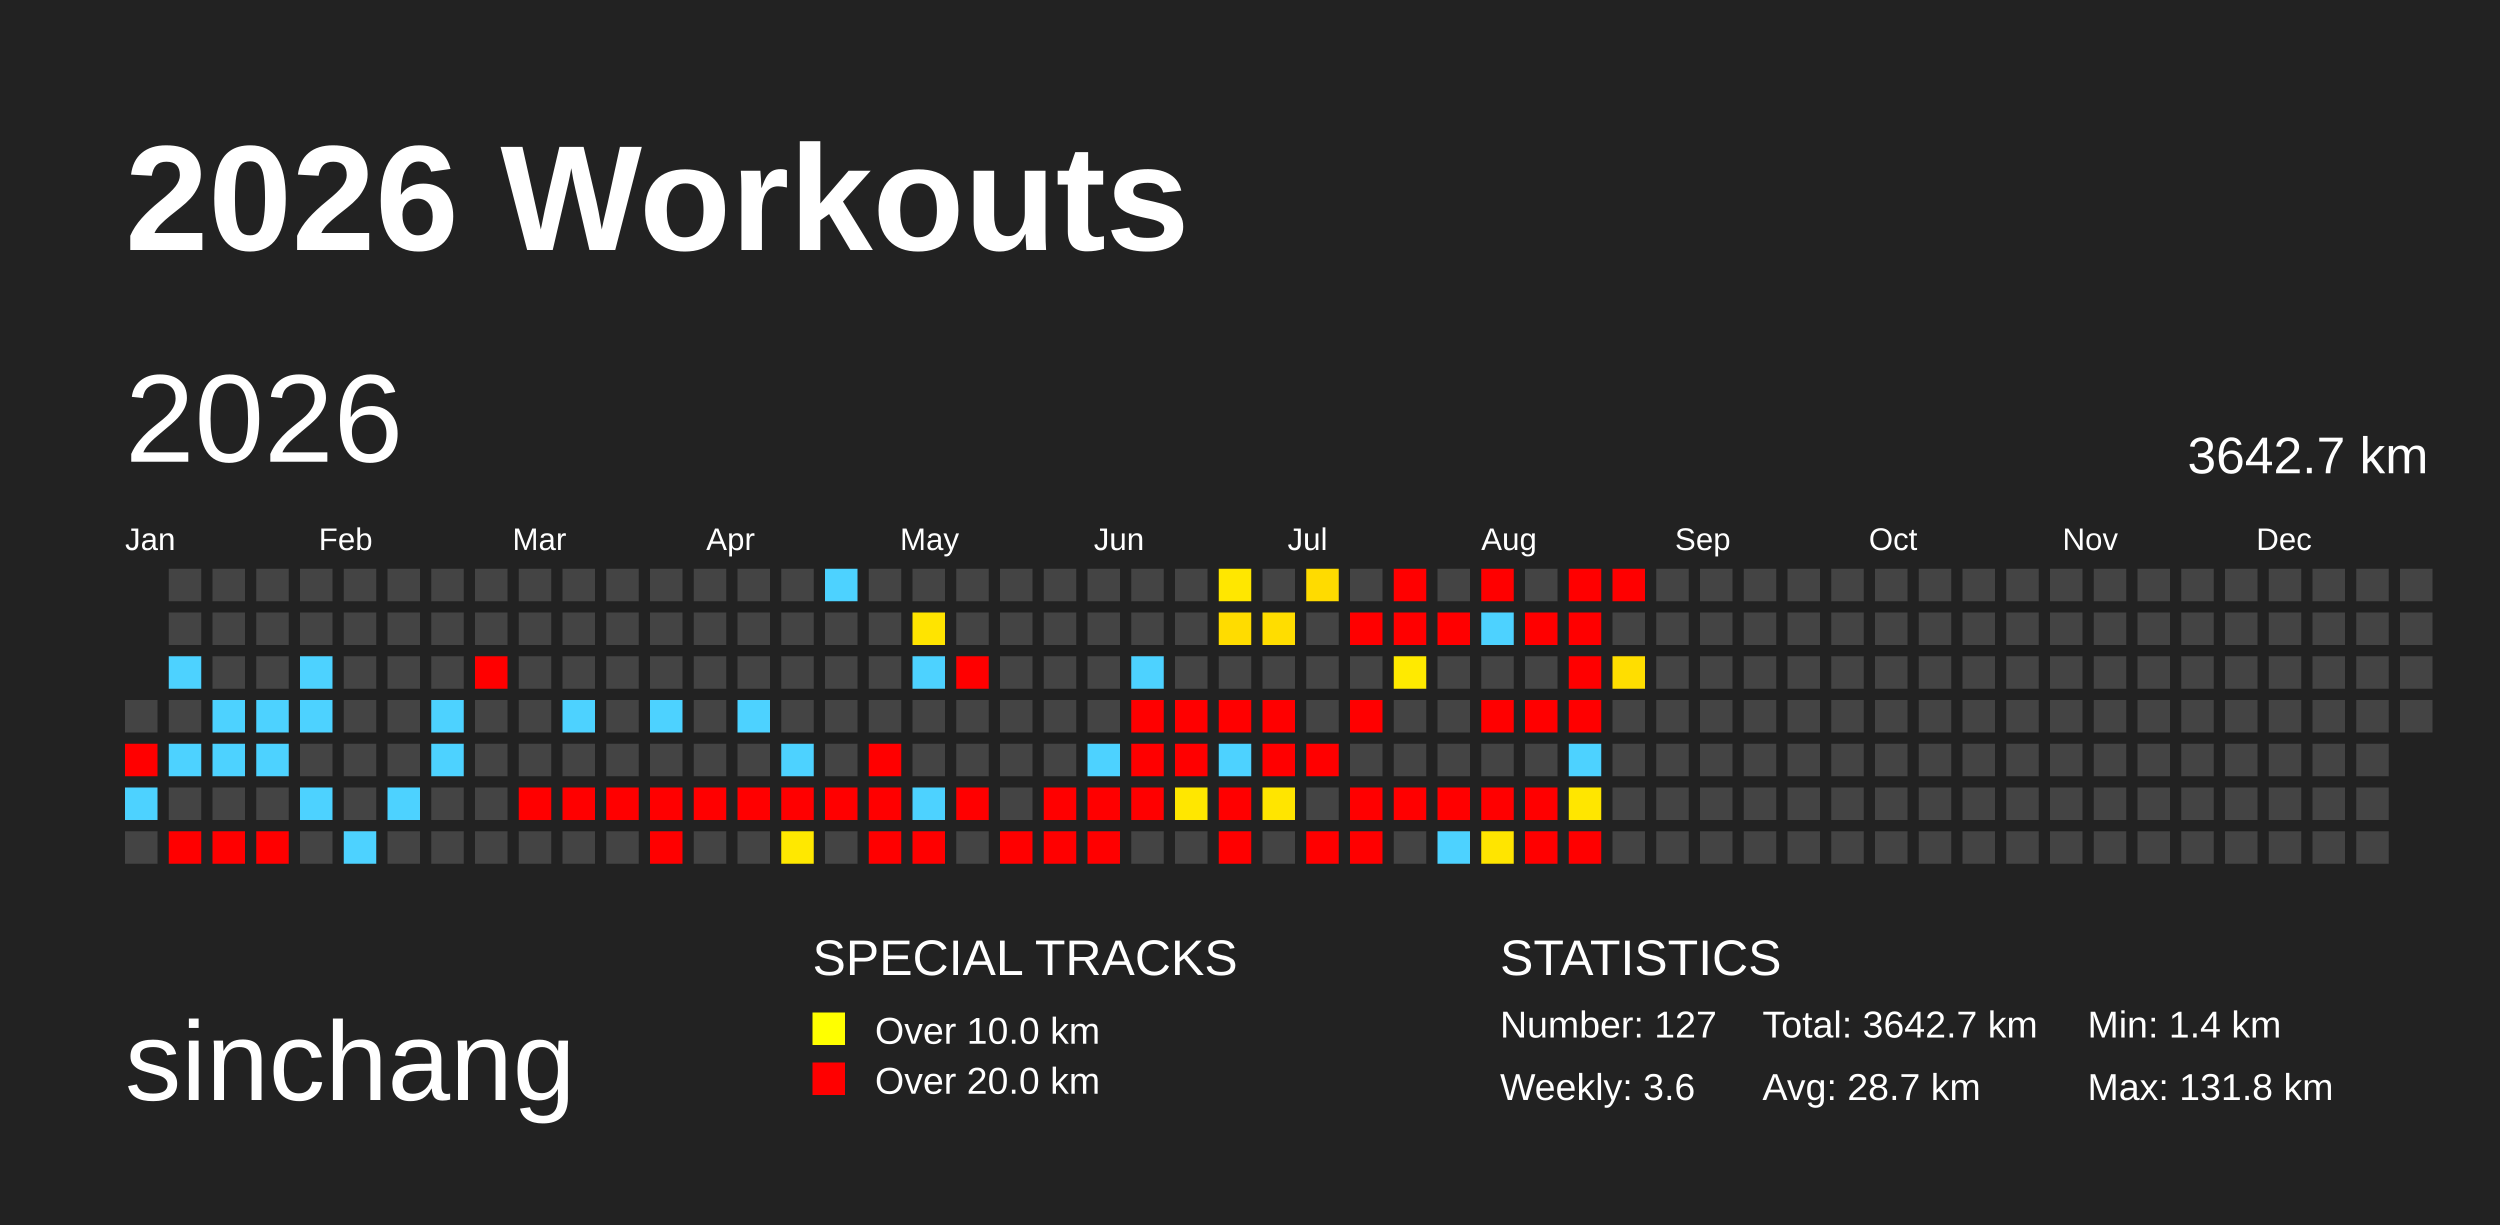
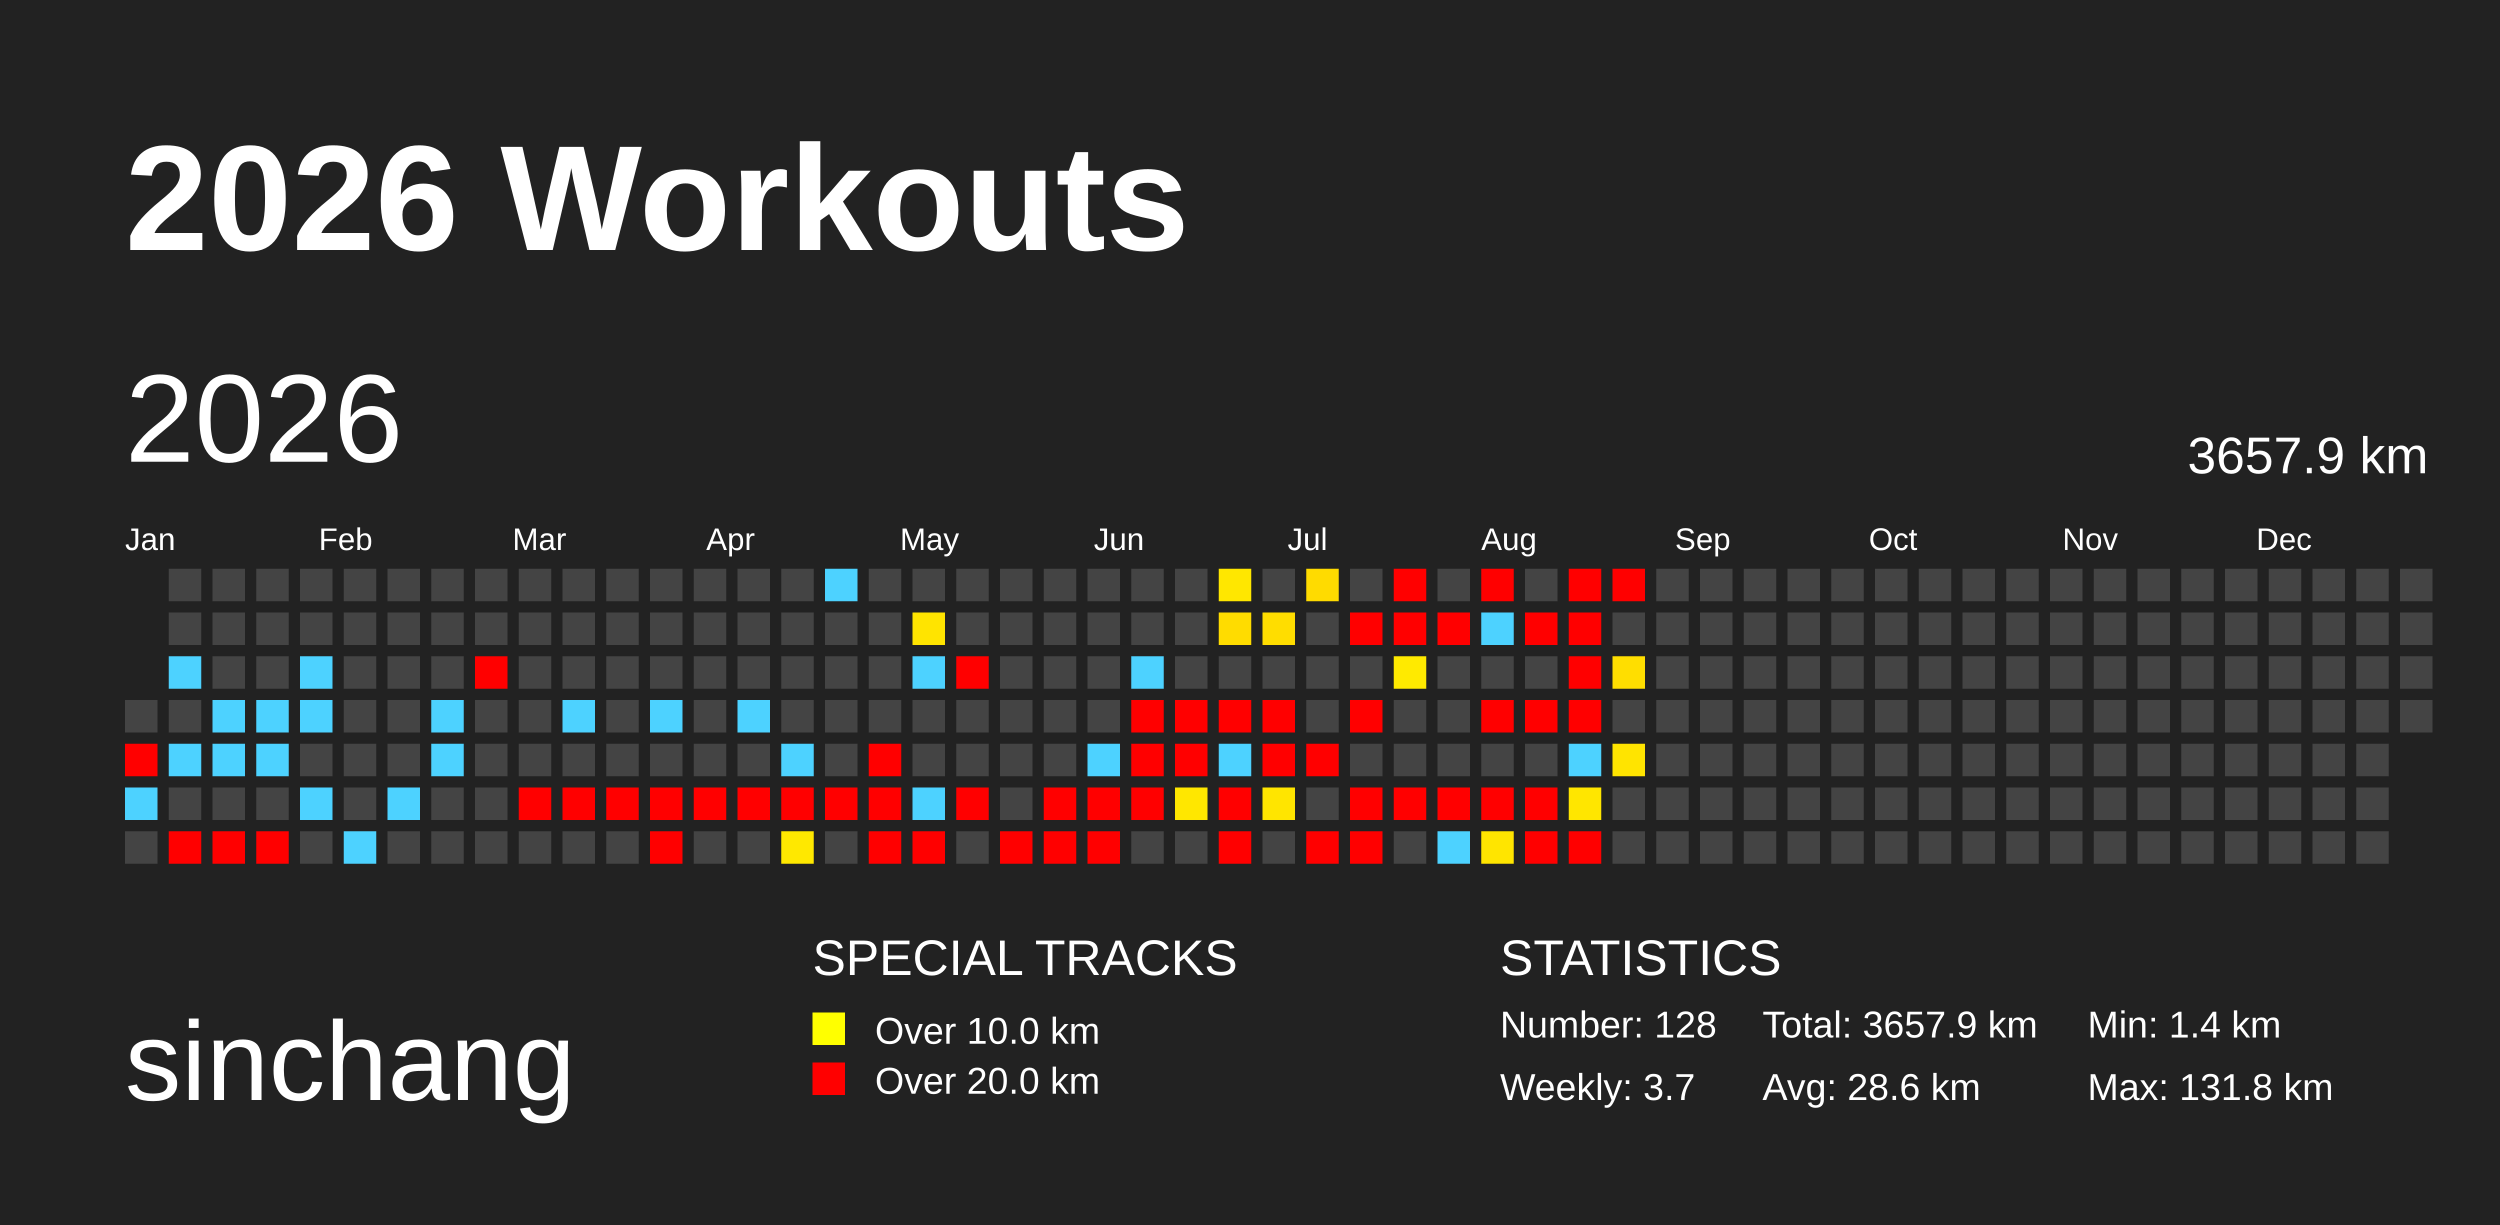
<svg xmlns="http://www.w3.org/2000/svg" baseProfile="full" height="98mm" version="1.1" viewBox="0,0,200,98" width="200mm">
  <defs>
    <pattern height="2" id="indoor-stripe" patternUnits="userSpaceOnUse" width="2">
      <line stroke="white" stroke-opacity="0.45" stroke-width="0.5" x1="0" x2="2" y1="2" y2="0" />
    </pattern>
  </defs>
  <rect fill="#222222" height="98" width="200" x="0" y="0" />
  <text fill="#FFFFFF" style="font-size:12px; font-family:Arial; font-weight:bold;" x="10" y="20">2026 Workouts</text>
  <text fill="#FFFFFF" style="font-size:9px; font-family:Arial" x="10" y="88">sinchang</text>
  <text fill="#FFFFFF" style="font-size:4px; font-family:Arial" x="65" y="78">SPECIAL TRACKS</text>
  <rect fill="yellow" height="2.6" width="2.6" x="65" y="81" />
  <text fill="#FFFFFF" style="font-size:3px; font-family:Arial" x="70" y="83.5">Over 10.0 km</text>
  <rect fill="red" height="2.6" width="2.6" x="65" y="85" />
  <text fill="#FFFFFF" style="font-size:3px; font-family:Arial" x="70" y="87.5">Over 20.0 km</text>
  <text fill="#FFFFFF" style="font-size:4px; font-family:Arial" x="120" y="78">STATISTICS</text>
-   <text fill="#FFFFFF" style="font-size:3px; font-family:Arial" x="120" y="83">Number: 127</text>
-   <text fill="#FFFFFF" style="font-size:3px; font-family:Arial" x="120" y="88">Weekly: 3.6</text>
-   <text fill="#FFFFFF" style="font-size:3px; font-family:Arial" x="141" y="83">Total: 3642.7 km</text>
-   <text fill="#FFFFFF" style="font-size:3px; font-family:Arial" x="141" y="88">Avg: 28.7 km</text>
+   <text fill="#FFFFFF" style="font-size:3px; font-family:Arial" x="120" y="83">Number: 128</text>
+   <text fill="#FFFFFF" style="font-size:3px; font-family:Arial" x="120" y="88">Weekly: 3.7</text>
+   <text fill="#FFFFFF" style="font-size:3px; font-family:Arial" x="141" y="83">Total: 3657.9 km</text>
+   <text fill="#FFFFFF" style="font-size:3px; font-family:Arial" x="141" y="88">Avg: 28.6 km</text>
  <text fill="#FFFFFF" style="font-size:3px; font-family:Arial" x="167" y="83">Min: 1.4 km</text>
  <text fill="#FFFFFF" style="font-size:3px; font-family:Arial" x="167" y="88">Max: 131.8 km</text>
  <text dominant-baseline="hanging" fill="#FFFFFF" style="font-size:10.0px; font-family:Arial;" x="10" y="30">2026</text>
-   <text dominant-baseline="hanging" fill="#FFFFFF" style="font-size:4.125px; font-family:Arial;" x="175" y="35">3642.7 km</text>
+   <text dominant-baseline="hanging" fill="#FFFFFF" style="font-size:4.125px; font-family:Arial;" x="175" y="35">3657.9 km</text>
  <text fill="#FFFFFF" style="font-size:2.5px; font-family:Arial" x="10.0" y="44">Jan</text>
  <text fill="#FFFFFF" style="font-size:2.5px; font-family:Arial" x="25.5" y="44">Feb</text>
  <text fill="#FFFFFF" style="font-size:2.5px; font-family:Arial" x="41.0" y="44">Mar</text>
  <text fill="#FFFFFF" style="font-size:2.5px; font-family:Arial" x="56.5" y="44">Apr</text>
  <text fill="#FFFFFF" style="font-size:2.5px; font-family:Arial" x="72.0" y="44">May</text>
  <text fill="#FFFFFF" style="font-size:2.5px; font-family:Arial" x="87.5" y="44">Jun</text>
  <text fill="#FFFFFF" style="font-size:2.5px; font-family:Arial" x="103.0" y="44">Jul</text>
  <text fill="#FFFFFF" style="font-size:2.5px; font-family:Arial" x="118.5" y="44">Aug</text>
  <text fill="#FFFFFF" style="font-size:2.5px; font-family:Arial" x="134.0" y="44">Sep</text>
  <text fill="#FFFFFF" style="font-size:2.5px; font-family:Arial" x="149.5" y="44">Oct</text>
  <text fill="#FFFFFF" style="font-size:2.5px; font-family:Arial" x="165.0" y="44">Nov</text>
  <text fill="#FFFFFF" style="font-size:2.5px; font-family:Arial" x="180.5" y="44">Dec</text>
  <rect fill="#444444" height="2.6" width="2.6" x="10.0" y="56.0" />
  <rect fill="red" height="2.6" width="2.6" x="10.0" y="59.5" />
  <rect fill="#4dd2ff" height="2.6" width="2.6" x="10.0" y="63.0" />
  <rect fill="#444444" height="2.6" width="2.6" x="10.0" y="66.5" />
  <rect fill="#444444" height="2.6" width="2.6" x="13.5" y="45.5" />
  <rect fill="#444444" height="2.6" width="2.6" x="13.5" y="49.0" />
  <rect fill="#4dd2ff" height="2.6" width="2.6" x="13.5" y="52.5" />
  <rect fill="#444444" height="2.6" width="2.6" x="13.5" y="56.0" />
  <rect fill="#4dd2ff" height="2.6" width="2.6" x="13.5" y="59.5" />
  <rect fill="#444444" height="2.6" width="2.6" x="13.5" y="63.0" />
  <rect fill="red" height="2.6" width="2.6" x="13.5" y="66.5" />
  <rect fill="#444444" height="2.6" width="2.6" x="17.0" y="45.5" />
  <rect fill="#444444" height="2.6" width="2.6" x="17.0" y="49.0" />
  <rect fill="#444444" height="2.6" width="2.6" x="17.0" y="52.5" />
  <rect fill="#4dd2ff" height="2.6" width="2.6" x="17.0" y="56.0" />
  <rect fill="#4dd2ff" height="2.6" width="2.6" x="17.0" y="59.5" />
  <rect fill="#444444" height="2.6" width="2.6" x="17.0" y="63.0" />
  <rect fill="red" height="2.6" width="2.6" x="17.0" y="66.5" />
  <rect fill="#444444" height="2.6" width="2.6" x="20.5" y="45.5" />
  <rect fill="#444444" height="2.6" width="2.6" x="20.5" y="49.0" />
  <rect fill="#444444" height="2.6" width="2.6" x="20.5" y="52.5" />
  <rect fill="#4dd2ff" height="2.6" width="2.6" x="20.5" y="56.0" />
  <rect fill="#4dd2ff" height="2.6" width="2.6" x="20.5" y="59.5" />
  <rect fill="#444444" height="2.6" width="2.6" x="20.5" y="63.0" />
  <rect fill="red" height="2.6" width="2.6" x="20.5" y="66.5" />
  <rect fill="#444444" height="2.6" width="2.6" x="24.0" y="45.5" />
  <rect fill="#444444" height="2.6" width="2.6" x="24.0" y="49.0" />
  <rect fill="#4dd2ff" height="2.6" width="2.6" x="24.0" y="52.5" />
  <rect fill="#4dd2ff" height="2.6" width="2.6" x="24.0" y="56.0" />
  <rect fill="#444444" height="2.6" width="2.6" x="24.0" y="59.5" />
  <rect fill="#4dd2ff" height="2.6" width="2.6" x="24.0" y="63.0" />
  <rect fill="#444444" height="2.6" width="2.6" x="24.0" y="66.5" />
  <rect fill="#444444" height="2.6" width="2.6" x="27.5" y="45.5" />
  <rect fill="#444444" height="2.6" width="2.6" x="27.5" y="49.0" />
  <rect fill="#444444" height="2.6" width="2.6" x="27.5" y="52.5" />
  <rect fill="#444444" height="2.6" width="2.6" x="27.5" y="56.0" />
  <rect fill="#444444" height="2.6" width="2.6" x="27.5" y="59.5" />
  <rect fill="#444444" height="2.6" width="2.6" x="27.5" y="63.0" />
  <rect fill="#4dd2ff" height="2.6" width="2.6" x="27.5" y="66.5" />
  <rect fill="#444444" height="2.6" width="2.6" x="31.0" y="45.5" />
  <rect fill="#444444" height="2.6" width="2.6" x="31.0" y="49.0" />
  <rect fill="#444444" height="2.6" width="2.6" x="31.0" y="52.5" />
  <rect fill="#444444" height="2.6" width="2.6" x="31.0" y="56.0" />
  <rect fill="#444444" height="2.6" width="2.6" x="31.0" y="59.5" />
  <rect fill="#4dd2ff" height="2.6" width="2.6" x="31.0" y="63.0" />
  <rect fill="#444444" height="2.6" width="2.6" x="31.0" y="66.5" />
  <rect fill="#444444" height="2.6" width="2.6" x="34.5" y="45.5" />
  <rect fill="#444444" height="2.6" width="2.6" x="34.5" y="49.0" />
  <rect fill="#444444" height="2.6" width="2.6" x="34.5" y="52.5" />
  <rect fill="#4dd2ff" height="2.6" width="2.6" x="34.5" y="56.0" />
  <rect fill="#4dd2ff" height="2.6" width="2.6" x="34.5" y="59.5" />
  <rect fill="#444444" height="2.6" width="2.6" x="34.5" y="63.0" />
  <rect fill="#444444" height="2.6" width="2.6" x="34.5" y="66.5" />
  <rect fill="#444444" height="2.6" width="2.6" x="38.0" y="45.5" />
  <rect fill="#444444" height="2.6" width="2.6" x="38.0" y="49.0" />
  <rect fill="red" height="2.6" width="2.6" x="38.0" y="52.5" />
  <rect fill="#444444" height="2.6" width="2.6" x="38.0" y="56.0" />
  <rect fill="#444444" height="2.6" width="2.6" x="38.0" y="59.5" />
  <rect fill="#444444" height="2.6" width="2.6" x="38.0" y="63.0" />
  <rect fill="#444444" height="2.6" width="2.6" x="38.0" y="66.5" />
  <rect fill="#444444" height="2.6" width="2.6" x="41.5" y="45.5" />
  <rect fill="#444444" height="2.6" width="2.6" x="41.5" y="49.0" />
  <rect fill="#444444" height="2.6" width="2.6" x="41.5" y="52.5" />
  <rect fill="#444444" height="2.6" width="2.6" x="41.5" y="56.0" />
  <rect fill="#444444" height="2.6" width="2.6" x="41.5" y="59.5" />
  <rect fill="red" height="2.6" width="2.6" x="41.5" y="63.0" />
  <rect fill="#444444" height="2.6" width="2.6" x="41.5" y="66.5" />
  <rect fill="#444444" height="2.6" width="2.6" x="45.0" y="45.5" />
  <rect fill="#444444" height="2.6" width="2.6" x="45.0" y="49.0" />
  <rect fill="#444444" height="2.6" width="2.6" x="45.0" y="52.5" />
  <rect fill="#4dd2ff" height="2.6" width="2.6" x="45.0" y="56.0" />
  <rect fill="#444444" height="2.6" width="2.6" x="45.0" y="59.5" />
  <rect fill="red" height="2.6" width="2.6" x="45.0" y="63.0" />
  <rect fill="#444444" height="2.6" width="2.6" x="45.0" y="66.5" />
  <rect fill="#444444" height="2.6" width="2.6" x="48.5" y="45.5" />
  <rect fill="#444444" height="2.6" width="2.6" x="48.5" y="49.0" />
  <rect fill="#444444" height="2.6" width="2.6" x="48.5" y="52.5" />
  <rect fill="#444444" height="2.6" width="2.6" x="48.5" y="56.0" />
  <rect fill="#444444" height="2.6" width="2.6" x="48.5" y="59.5" />
  <rect fill="red" height="2.6" width="2.6" x="48.5" y="63.0" />
  <rect fill="#444444" height="2.6" width="2.6" x="48.5" y="66.5" />
  <rect fill="#444444" height="2.6" width="2.6" x="52.0" y="45.5" />
  <rect fill="#444444" height="2.6" width="2.6" x="52.0" y="49.0" />
  <rect fill="#444444" height="2.6" width="2.6" x="52.0" y="52.5" />
  <rect fill="#4dd2ff" height="2.6" width="2.6" x="52.0" y="56.0" />
  <rect fill="#444444" height="2.6" width="2.6" x="52.0" y="59.5" />
  <rect fill="red" height="2.6" width="2.6" x="52.0" y="63.0" />
  <rect fill="red" height="2.6" width="2.6" x="52.0" y="66.5" />
  <rect fill="#444444" height="2.6" width="2.6" x="55.5" y="45.5" />
  <rect fill="#444444" height="2.6" width="2.6" x="55.5" y="49.0" />
  <rect fill="#444444" height="2.6" width="2.6" x="55.5" y="52.5" />
  <rect fill="#444444" height="2.6" width="2.6" x="55.5" y="56.0" />
  <rect fill="#444444" height="2.6" width="2.6" x="55.5" y="59.5" />
  <rect fill="red" height="2.6" width="2.6" x="55.5" y="63.0" />
  <rect fill="#444444" height="2.6" width="2.6" x="55.5" y="66.5" />
  <rect fill="#444444" height="2.6" width="2.6" x="59.0" y="45.5" />
  <rect fill="#444444" height="2.6" width="2.6" x="59.0" y="49.0" />
  <rect fill="#444444" height="2.6" width="2.6" x="59.0" y="52.5" />
  <rect fill="#4dd2ff" height="2.6" width="2.6" x="59.0" y="56.0" />
  <rect fill="#444444" height="2.6" width="2.6" x="59.0" y="59.5" />
  <rect fill="red" height="2.6" width="2.6" x="59.0" y="63.0" />
  <rect fill="#444444" height="2.6" width="2.6" x="59.0" y="66.5" />
  <rect fill="#444444" height="2.6" width="2.6" x="62.5" y="45.5" />
  <rect fill="#444444" height="2.6" width="2.6" x="62.5" y="49.0" />
  <rect fill="#444444" height="2.6" width="2.6" x="62.5" y="52.5" />
  <rect fill="#444444" height="2.6" width="2.6" x="62.5" y="56.0" />
  <rect fill="#4dd2ff" height="2.6" width="2.6" x="62.5" y="59.5" />
  <rect fill="red" height="2.6" width="2.6" x="62.5" y="63.0" />
  <rect fill="#ffe800" height="2.6" width="2.6" x="62.5" y="66.5" />
  <rect fill="#4dd2ff" height="2.6" width="2.6" x="66.0" y="45.5" />
  <rect fill="#444444" height="2.6" width="2.6" x="66.0" y="49.0" />
  <rect fill="#444444" height="2.6" width="2.6" x="66.0" y="52.5" />
  <rect fill="#444444" height="2.6" width="2.6" x="66.0" y="56.0" />
  <rect fill="#444444" height="2.6" width="2.6" x="66.0" y="59.5" />
  <rect fill="red" height="2.6" width="2.6" x="66.0" y="63.0" />
  <rect fill="#444444" height="2.6" width="2.6" x="66.0" y="66.5" />
  <rect fill="#444444" height="2.6" width="2.6" x="69.5" y="45.5" />
  <rect fill="#444444" height="2.6" width="2.6" x="69.5" y="49.0" />
  <rect fill="#444444" height="2.6" width="2.6" x="69.5" y="52.5" />
  <rect fill="#444444" height="2.6" width="2.6" x="69.5" y="56.0" />
  <rect fill="red" height="2.6" width="2.6" x="69.5" y="59.5" />
  <rect fill="red" height="2.6" width="2.6" x="69.5" y="63.0" />
  <rect fill="red" height="2.6" width="2.6" x="69.5" y="66.5" />
  <rect fill="#444444" height="2.6" width="2.6" x="73.0" y="45.5" />
  <rect fill="#ffe400" height="2.6" width="2.6" x="73.0" y="49.0" />
  <rect fill="#4dd2ff" height="2.6" width="2.6" x="73.0" y="52.5" />
  <rect fill="#444444" height="2.6" width="2.6" x="73.0" y="56.0" />
  <rect fill="#444444" height="2.6" width="2.6" x="73.0" y="59.5" />
  <rect fill="#4dd2ff" height="2.6" width="2.6" x="73.0" y="63.0" />
  <rect fill="red" height="2.6" width="2.6" x="73.0" y="66.5" />
  <rect fill="#444444" height="2.6" width="2.6" x="76.5" y="45.5" />
  <rect fill="#444444" height="2.6" width="2.6" x="76.5" y="49.0" />
  <rect fill="red" height="2.6" width="2.6" x="76.5" y="52.5" />
  <rect fill="#444444" height="2.6" width="2.6" x="76.5" y="56.0" />
  <rect fill="#444444" height="2.6" width="2.6" x="76.5" y="59.5" />
  <rect fill="red" height="2.6" width="2.6" x="76.5" y="63.0" />
  <rect fill="#444444" height="2.6" width="2.6" x="76.5" y="66.5" />
  <rect fill="#444444" height="2.6" width="2.6" x="80.0" y="45.5" />
  <rect fill="#444444" height="2.6" width="2.6" x="80.0" y="49.0" />
  <rect fill="#444444" height="2.6" width="2.6" x="80.0" y="52.5" />
  <rect fill="#444444" height="2.6" width="2.6" x="80.0" y="56.0" />
  <rect fill="#444444" height="2.6" width="2.6" x="80.0" y="59.5" />
  <rect fill="#444444" height="2.6" width="2.6" x="80.0" y="63.0" />
  <rect fill="red" height="2.6" width="2.6" x="80.0" y="66.5" />
  <rect fill="#444444" height="2.6" width="2.6" x="83.5" y="45.5" />
  <rect fill="#444444" height="2.6" width="2.6" x="83.5" y="49.0" />
  <rect fill="#444444" height="2.6" width="2.6" x="83.5" y="52.5" />
  <rect fill="#444444" height="2.6" width="2.6" x="83.5" y="56.0" />
  <rect fill="#444444" height="2.6" width="2.6" x="83.5" y="59.5" />
  <rect fill="red" height="2.6" width="2.6" x="83.5" y="63.0" />
  <rect fill="red" height="2.6" width="2.6" x="83.5" y="66.5" />
  <rect fill="#444444" height="2.6" width="2.6" x="87.0" y="45.5" />
  <rect fill="#444444" height="2.6" width="2.6" x="87.0" y="49.0" />
  <rect fill="#444444" height="2.6" width="2.6" x="87.0" y="52.5" />
  <rect fill="#444444" height="2.6" width="2.6" x="87.0" y="56.0" />
  <rect fill="#4dd2ff" height="2.6" width="2.6" x="87.0" y="59.5" />
  <rect fill="red" height="2.6" width="2.6" x="87.0" y="63.0" />
  <rect fill="red" height="2.6" width="2.6" x="87.0" y="66.5" />
  <rect fill="#444444" height="2.6" width="2.6" x="90.5" y="45.5" />
  <rect fill="#444444" height="2.6" width="2.6" x="90.5" y="49.0" />
  <rect fill="#4dd2ff" height="2.6" width="2.6" x="90.5" y="52.5" />
  <rect fill="red" height="2.6" width="2.6" x="90.5" y="56.0" />
  <rect fill="red" height="2.6" width="2.6" x="90.5" y="59.5" />
  <rect fill="red" height="2.6" width="2.6" x="90.5" y="63.0" />
  <rect fill="#444444" height="2.6" width="2.6" x="90.5" y="66.5" />
  <rect fill="#444444" height="2.6" width="2.6" x="94.0" y="45.5" />
  <rect fill="#444444" height="2.6" width="2.6" x="94.0" y="49.0" />
  <rect fill="#444444" height="2.6" width="2.6" x="94.0" y="52.5" />
  <rect fill="red" height="2.6" width="2.6" x="94.0" y="56.0" />
  <rect fill="red" height="2.6" width="2.6" x="94.0" y="59.5" />
  <rect fill="#ffe700" height="2.6" width="2.6" x="94.0" y="63.0" />
  <rect fill="#444444" height="2.6" width="2.6" x="94.0" y="66.5" />
  <rect fill="#ffe700" height="2.6" width="2.6" x="97.5" y="45.5" />
  <rect fill="#ffdc00" height="2.6" width="2.6" x="97.5" y="49.0" />
  <rect fill="#444444" height="2.6" width="2.6" x="97.5" y="52.5" />
  <rect fill="red" height="2.6" width="2.6" x="97.5" y="56.0" />
  <rect fill="#4dd2ff" height="2.6" width="2.6" x="97.5" y="59.5" />
  <rect fill="red" height="2.6" width="2.6" x="97.5" y="63.0" />
  <rect fill="red" height="2.6" width="2.6" x="97.5" y="66.5" />
  <rect fill="#444444" height="2.6" width="2.6" x="101.0" y="45.5" />
  <rect fill="#ffdd00" height="2.6" width="2.6" x="101.0" y="49.0" />
  <rect fill="#444444" height="2.6" width="2.6" x="101.0" y="52.5" />
  <rect fill="red" height="2.6" width="2.6" x="101.0" y="56.0" />
  <rect fill="red" height="2.6" width="2.6" x="101.0" y="59.5" />
  <rect fill="#ffe500" height="2.6" width="2.6" x="101.0" y="63.0" />
  <rect fill="#444444" height="2.6" width="2.6" x="101.0" y="66.5" />
  <rect fill="#ffdb00" height="2.6" width="2.6" x="104.5" y="45.5" />
  <rect fill="#444444" height="2.6" width="2.6" x="104.5" y="49.0" />
  <rect fill="#444444" height="2.6" width="2.6" x="104.5" y="52.5" />
  <rect fill="#444444" height="2.6" width="2.6" x="104.5" y="56.0" />
  <rect fill="red" height="2.6" width="2.6" x="104.5" y="59.5" />
  <rect fill="#444444" height="2.6" width="2.6" x="104.5" y="63.0" />
  <rect fill="red" height="2.6" width="2.6" x="104.5" y="66.5" />
  <rect fill="#444444" height="2.6" width="2.6" x="108.0" y="45.5" />
  <rect fill="red" height="2.6" width="2.6" x="108.0" y="49.0" />
  <rect fill="#444444" height="2.6" width="2.6" x="108.0" y="52.5" />
  <rect fill="red" height="2.6" width="2.6" x="108.0" y="56.0" />
  <rect fill="#444444" height="2.6" width="2.6" x="108.0" y="59.5" />
  <rect fill="red" height="2.6" width="2.6" x="108.0" y="63.0" />
  <rect fill="red" height="2.6" width="2.6" x="108.0" y="66.5" />
  <rect fill="red" height="2.6" width="2.6" x="111.5" y="45.5" />
  <rect fill="red" height="2.6" width="2.6" x="111.5" y="49.0" />
  <rect fill="#ffea00" height="2.6" width="2.6" x="111.5" y="52.5" />
  <rect fill="#444444" height="2.6" width="2.6" x="111.5" y="56.0" />
  <rect fill="#444444" height="2.6" width="2.6" x="111.5" y="59.5" />
  <rect fill="red" height="2.6" width="2.6" x="111.5" y="63.0" />
  <rect fill="#444444" height="2.6" width="2.6" x="111.5" y="66.5" />
  <rect fill="#444444" height="2.6" width="2.6" x="115.0" y="45.5" />
  <rect fill="red" height="2.6" width="2.6" x="115.0" y="49.0" />
  <rect fill="#444444" height="2.6" width="2.6" x="115.0" y="52.5" />
  <rect fill="#444444" height="2.6" width="2.6" x="115.0" y="56.0" />
  <rect fill="#444444" height="2.6" width="2.6" x="115.0" y="59.5" />
  <rect fill="red" height="2.6" width="2.6" x="115.0" y="63.0" />
  <rect fill="#4dd2ff" height="2.6" width="2.6" x="115.0" y="66.5" />
  <rect fill="red" height="2.6" width="2.6" x="118.5" y="45.5" />
  <rect fill="#4dd2ff" height="2.6" width="2.6" x="118.5" y="49.0" />
  <rect fill="#444444" height="2.6" width="2.6" x="118.5" y="52.5" />
  <rect fill="red" height="2.6" width="2.6" x="118.5" y="56.0" />
  <rect fill="#444444" height="2.6" width="2.6" x="118.5" y="59.5" />
  <rect fill="red" height="2.6" width="2.6" x="118.5" y="63.0" />
  <rect fill="#ffe500" height="2.6" width="2.6" x="118.5" y="66.5" />
  <rect fill="#444444" height="2.6" width="2.6" x="122.0" y="45.5" />
  <rect fill="red" height="2.6" width="2.6" x="122.0" y="49.0" />
  <rect fill="#444444" height="2.6" width="2.6" x="122.0" y="52.5" />
  <rect fill="red" height="2.6" width="2.6" x="122.0" y="56.0" />
  <rect fill="#444444" height="2.6" width="2.6" x="122.0" y="59.5" />
  <rect fill="red" height="2.6" width="2.6" x="122.0" y="63.0" />
  <rect fill="red" height="2.6" width="2.6" x="122.0" y="66.5" />
  <rect fill="red" height="2.6" width="2.6" x="125.5" y="45.5" />
  <rect fill="red" height="2.6" width="2.6" x="125.5" y="49.0" />
  <rect fill="red" height="2.6" width="2.6" x="125.5" y="52.5" />
  <rect fill="red" height="2.6" width="2.6" x="125.5" y="56.0" />
  <rect fill="#4dd2ff" height="2.6" width="2.6" x="125.5" y="59.5" />
  <rect fill="#ffe600" height="2.6" width="2.6" x="125.5" y="63.0" />
  <rect fill="red" height="2.6" width="2.6" x="125.5" y="66.5" />
  <rect fill="red" height="2.6" width="2.6" x="129.0" y="45.5" />
  <rect fill="#444444" height="2.6" width="2.6" x="129.0" y="49.0" />
  <rect fill="#ffde00" height="2.6" width="2.6" x="129.0" y="52.5" />
  <rect fill="#444444" height="2.6" width="2.6" x="129.0" y="56.0" />
-   <rect fill="#444444" height="2.6" width="2.6" x="129.0" y="59.5" />
+   <rect fill="#ffe400" height="2.6" width="2.6" x="129.0" y="59.5" />
  <rect fill="#444444" height="2.6" width="2.6" x="129.0" y="63.0" />
  <rect fill="#444444" height="2.6" width="2.6" x="129.0" y="66.5" />
  <rect fill="#444444" height="2.6" width="2.6" x="132.5" y="45.5" />
  <rect fill="#444444" height="2.6" width="2.6" x="132.5" y="49.0" />
  <rect fill="#444444" height="2.6" width="2.6" x="132.5" y="52.5" />
  <rect fill="#444444" height="2.6" width="2.6" x="132.5" y="56.0" />
  <rect fill="#444444" height="2.6" width="2.6" x="132.5" y="59.5" />
  <rect fill="#444444" height="2.6" width="2.6" x="132.5" y="63.0" />
  <rect fill="#444444" height="2.6" width="2.6" x="132.5" y="66.5" />
  <rect fill="#444444" height="2.6" width="2.6" x="136.0" y="45.5" />
  <rect fill="#444444" height="2.6" width="2.6" x="136.0" y="49.0" />
  <rect fill="#444444" height="2.6" width="2.6" x="136.0" y="52.5" />
  <rect fill="#444444" height="2.6" width="2.6" x="136.0" y="56.0" />
  <rect fill="#444444" height="2.6" width="2.6" x="136.0" y="59.5" />
  <rect fill="#444444" height="2.6" width="2.6" x="136.0" y="63.0" />
  <rect fill="#444444" height="2.6" width="2.6" x="136.0" y="66.5" />
  <rect fill="#444444" height="2.6" width="2.6" x="139.5" y="45.5" />
  <rect fill="#444444" height="2.6" width="2.6" x="139.5" y="49.0" />
  <rect fill="#444444" height="2.6" width="2.6" x="139.5" y="52.5" />
  <rect fill="#444444" height="2.6" width="2.6" x="139.5" y="56.0" />
  <rect fill="#444444" height="2.6" width="2.6" x="139.5" y="59.5" />
  <rect fill="#444444" height="2.6" width="2.6" x="139.5" y="63.0" />
  <rect fill="#444444" height="2.6" width="2.6" x="139.5" y="66.5" />
  <rect fill="#444444" height="2.6" width="2.6" x="143.0" y="45.5" />
  <rect fill="#444444" height="2.6" width="2.6" x="143.0" y="49.0" />
  <rect fill="#444444" height="2.6" width="2.6" x="143.0" y="52.5" />
  <rect fill="#444444" height="2.6" width="2.6" x="143.0" y="56.0" />
  <rect fill="#444444" height="2.6" width="2.6" x="143.0" y="59.5" />
  <rect fill="#444444" height="2.6" width="2.6" x="143.0" y="63.0" />
  <rect fill="#444444" height="2.6" width="2.6" x="143.0" y="66.5" />
  <rect fill="#444444" height="2.6" width="2.6" x="146.5" y="45.5" />
  <rect fill="#444444" height="2.6" width="2.6" x="146.5" y="49.0" />
  <rect fill="#444444" height="2.6" width="2.6" x="146.5" y="52.5" />
  <rect fill="#444444" height="2.6" width="2.6" x="146.5" y="56.0" />
  <rect fill="#444444" height="2.6" width="2.6" x="146.5" y="59.5" />
  <rect fill="#444444" height="2.6" width="2.6" x="146.5" y="63.0" />
  <rect fill="#444444" height="2.6" width="2.6" x="146.5" y="66.5" />
  <rect fill="#444444" height="2.6" width="2.6" x="150.0" y="45.5" />
  <rect fill="#444444" height="2.6" width="2.6" x="150.0" y="49.0" />
  <rect fill="#444444" height="2.6" width="2.6" x="150.0" y="52.5" />
  <rect fill="#444444" height="2.6" width="2.6" x="150.0" y="56.0" />
  <rect fill="#444444" height="2.6" width="2.6" x="150.0" y="59.5" />
  <rect fill="#444444" height="2.6" width="2.6" x="150.0" y="63.0" />
  <rect fill="#444444" height="2.6" width="2.6" x="150.0" y="66.5" />
  <rect fill="#444444" height="2.6" width="2.6" x="153.5" y="45.5" />
  <rect fill="#444444" height="2.6" width="2.6" x="153.5" y="49.0" />
  <rect fill="#444444" height="2.6" width="2.6" x="153.5" y="52.5" />
  <rect fill="#444444" height="2.6" width="2.6" x="153.5" y="56.0" />
  <rect fill="#444444" height="2.6" width="2.6" x="153.5" y="59.5" />
  <rect fill="#444444" height="2.6" width="2.6" x="153.5" y="63.0" />
  <rect fill="#444444" height="2.6" width="2.6" x="153.5" y="66.5" />
  <rect fill="#444444" height="2.6" width="2.6" x="157.0" y="45.5" />
  <rect fill="#444444" height="2.6" width="2.6" x="157.0" y="49.0" />
  <rect fill="#444444" height="2.6" width="2.6" x="157.0" y="52.5" />
  <rect fill="#444444" height="2.6" width="2.6" x="157.0" y="56.0" />
  <rect fill="#444444" height="2.6" width="2.6" x="157.0" y="59.5" />
  <rect fill="#444444" height="2.6" width="2.6" x="157.0" y="63.0" />
  <rect fill="#444444" height="2.6" width="2.6" x="157.0" y="66.5" />
  <rect fill="#444444" height="2.6" width="2.6" x="160.5" y="45.5" />
  <rect fill="#444444" height="2.6" width="2.6" x="160.5" y="49.0" />
  <rect fill="#444444" height="2.6" width="2.6" x="160.5" y="52.5" />
  <rect fill="#444444" height="2.6" width="2.6" x="160.5" y="56.0" />
  <rect fill="#444444" height="2.6" width="2.6" x="160.5" y="59.5" />
  <rect fill="#444444" height="2.6" width="2.6" x="160.5" y="63.0" />
  <rect fill="#444444" height="2.6" width="2.6" x="160.5" y="66.5" />
  <rect fill="#444444" height="2.6" width="2.6" x="164.0" y="45.5" />
  <rect fill="#444444" height="2.6" width="2.6" x="164.0" y="49.0" />
  <rect fill="#444444" height="2.6" width="2.6" x="164.0" y="52.5" />
  <rect fill="#444444" height="2.6" width="2.6" x="164.0" y="56.0" />
  <rect fill="#444444" height="2.6" width="2.6" x="164.0" y="59.5" />
  <rect fill="#444444" height="2.6" width="2.6" x="164.0" y="63.0" />
  <rect fill="#444444" height="2.6" width="2.6" x="164.0" y="66.5" />
  <rect fill="#444444" height="2.6" width="2.6" x="167.5" y="45.5" />
  <rect fill="#444444" height="2.6" width="2.6" x="167.5" y="49.0" />
  <rect fill="#444444" height="2.6" width="2.6" x="167.5" y="52.5" />
  <rect fill="#444444" height="2.6" width="2.6" x="167.5" y="56.0" />
  <rect fill="#444444" height="2.6" width="2.6" x="167.5" y="59.5" />
  <rect fill="#444444" height="2.6" width="2.6" x="167.5" y="63.0" />
  <rect fill="#444444" height="2.6" width="2.6" x="167.5" y="66.5" />
  <rect fill="#444444" height="2.6" width="2.6" x="171.0" y="45.5" />
  <rect fill="#444444" height="2.6" width="2.6" x="171.0" y="49.0" />
  <rect fill="#444444" height="2.6" width="2.6" x="171.0" y="52.5" />
  <rect fill="#444444" height="2.6" width="2.6" x="171.0" y="56.0" />
  <rect fill="#444444" height="2.6" width="2.6" x="171.0" y="59.5" />
  <rect fill="#444444" height="2.6" width="2.6" x="171.0" y="63.0" />
  <rect fill="#444444" height="2.6" width="2.6" x="171.0" y="66.5" />
  <rect fill="#444444" height="2.6" width="2.6" x="174.5" y="45.5" />
  <rect fill="#444444" height="2.6" width="2.6" x="174.5" y="49.0" />
  <rect fill="#444444" height="2.6" width="2.6" x="174.5" y="52.5" />
  <rect fill="#444444" height="2.6" width="2.6" x="174.5" y="56.0" />
  <rect fill="#444444" height="2.6" width="2.6" x="174.5" y="59.5" />
  <rect fill="#444444" height="2.6" width="2.6" x="174.5" y="63.0" />
  <rect fill="#444444" height="2.6" width="2.6" x="174.5" y="66.5" />
  <rect fill="#444444" height="2.6" width="2.6" x="178.0" y="45.5" />
  <rect fill="#444444" height="2.6" width="2.6" x="178.0" y="49.0" />
  <rect fill="#444444" height="2.6" width="2.6" x="178.0" y="52.5" />
  <rect fill="#444444" height="2.6" width="2.6" x="178.0" y="56.0" />
  <rect fill="#444444" height="2.6" width="2.6" x="178.0" y="59.5" />
  <rect fill="#444444" height="2.6" width="2.6" x="178.0" y="63.0" />
  <rect fill="#444444" height="2.6" width="2.6" x="178.0" y="66.5" />
  <rect fill="#444444" height="2.6" width="2.6" x="181.5" y="45.5" />
  <rect fill="#444444" height="2.6" width="2.6" x="181.5" y="49.0" />
  <rect fill="#444444" height="2.6" width="2.6" x="181.5" y="52.5" />
  <rect fill="#444444" height="2.6" width="2.6" x="181.5" y="56.0" />
  <rect fill="#444444" height="2.6" width="2.6" x="181.5" y="59.5" />
  <rect fill="#444444" height="2.6" width="2.6" x="181.5" y="63.0" />
  <rect fill="#444444" height="2.6" width="2.6" x="181.5" y="66.5" />
  <rect fill="#444444" height="2.6" width="2.6" x="185.0" y="45.5" />
  <rect fill="#444444" height="2.6" width="2.6" x="185.0" y="49.0" />
  <rect fill="#444444" height="2.6" width="2.6" x="185.0" y="52.5" />
  <rect fill="#444444" height="2.6" width="2.6" x="185.0" y="56.0" />
  <rect fill="#444444" height="2.6" width="2.6" x="185.0" y="59.5" />
  <rect fill="#444444" height="2.6" width="2.6" x="185.0" y="63.0" />
  <rect fill="#444444" height="2.6" width="2.6" x="185.0" y="66.5" />
  <rect fill="#444444" height="2.6" width="2.6" x="188.5" y="45.5" />
  <rect fill="#444444" height="2.6" width="2.6" x="188.5" y="49.0" />
  <rect fill="#444444" height="2.6" width="2.6" x="188.5" y="52.5" />
  <rect fill="#444444" height="2.6" width="2.6" x="188.5" y="56.0" />
  <rect fill="#444444" height="2.6" width="2.6" x="188.5" y="59.5" />
  <rect fill="#444444" height="2.6" width="2.6" x="188.5" y="63.0" />
  <rect fill="#444444" height="2.6" width="2.6" x="188.5" y="66.5" />
  <rect fill="#444444" height="2.6" width="2.6" x="192.0" y="45.5" />
  <rect fill="#444444" height="2.6" width="2.6" x="192.0" y="49.0" />
  <rect fill="#444444" height="2.6" width="2.6" x="192.0" y="52.5" />
  <rect fill="#444444" height="2.6" width="2.6" x="192.0" y="56.0" />
</svg>
